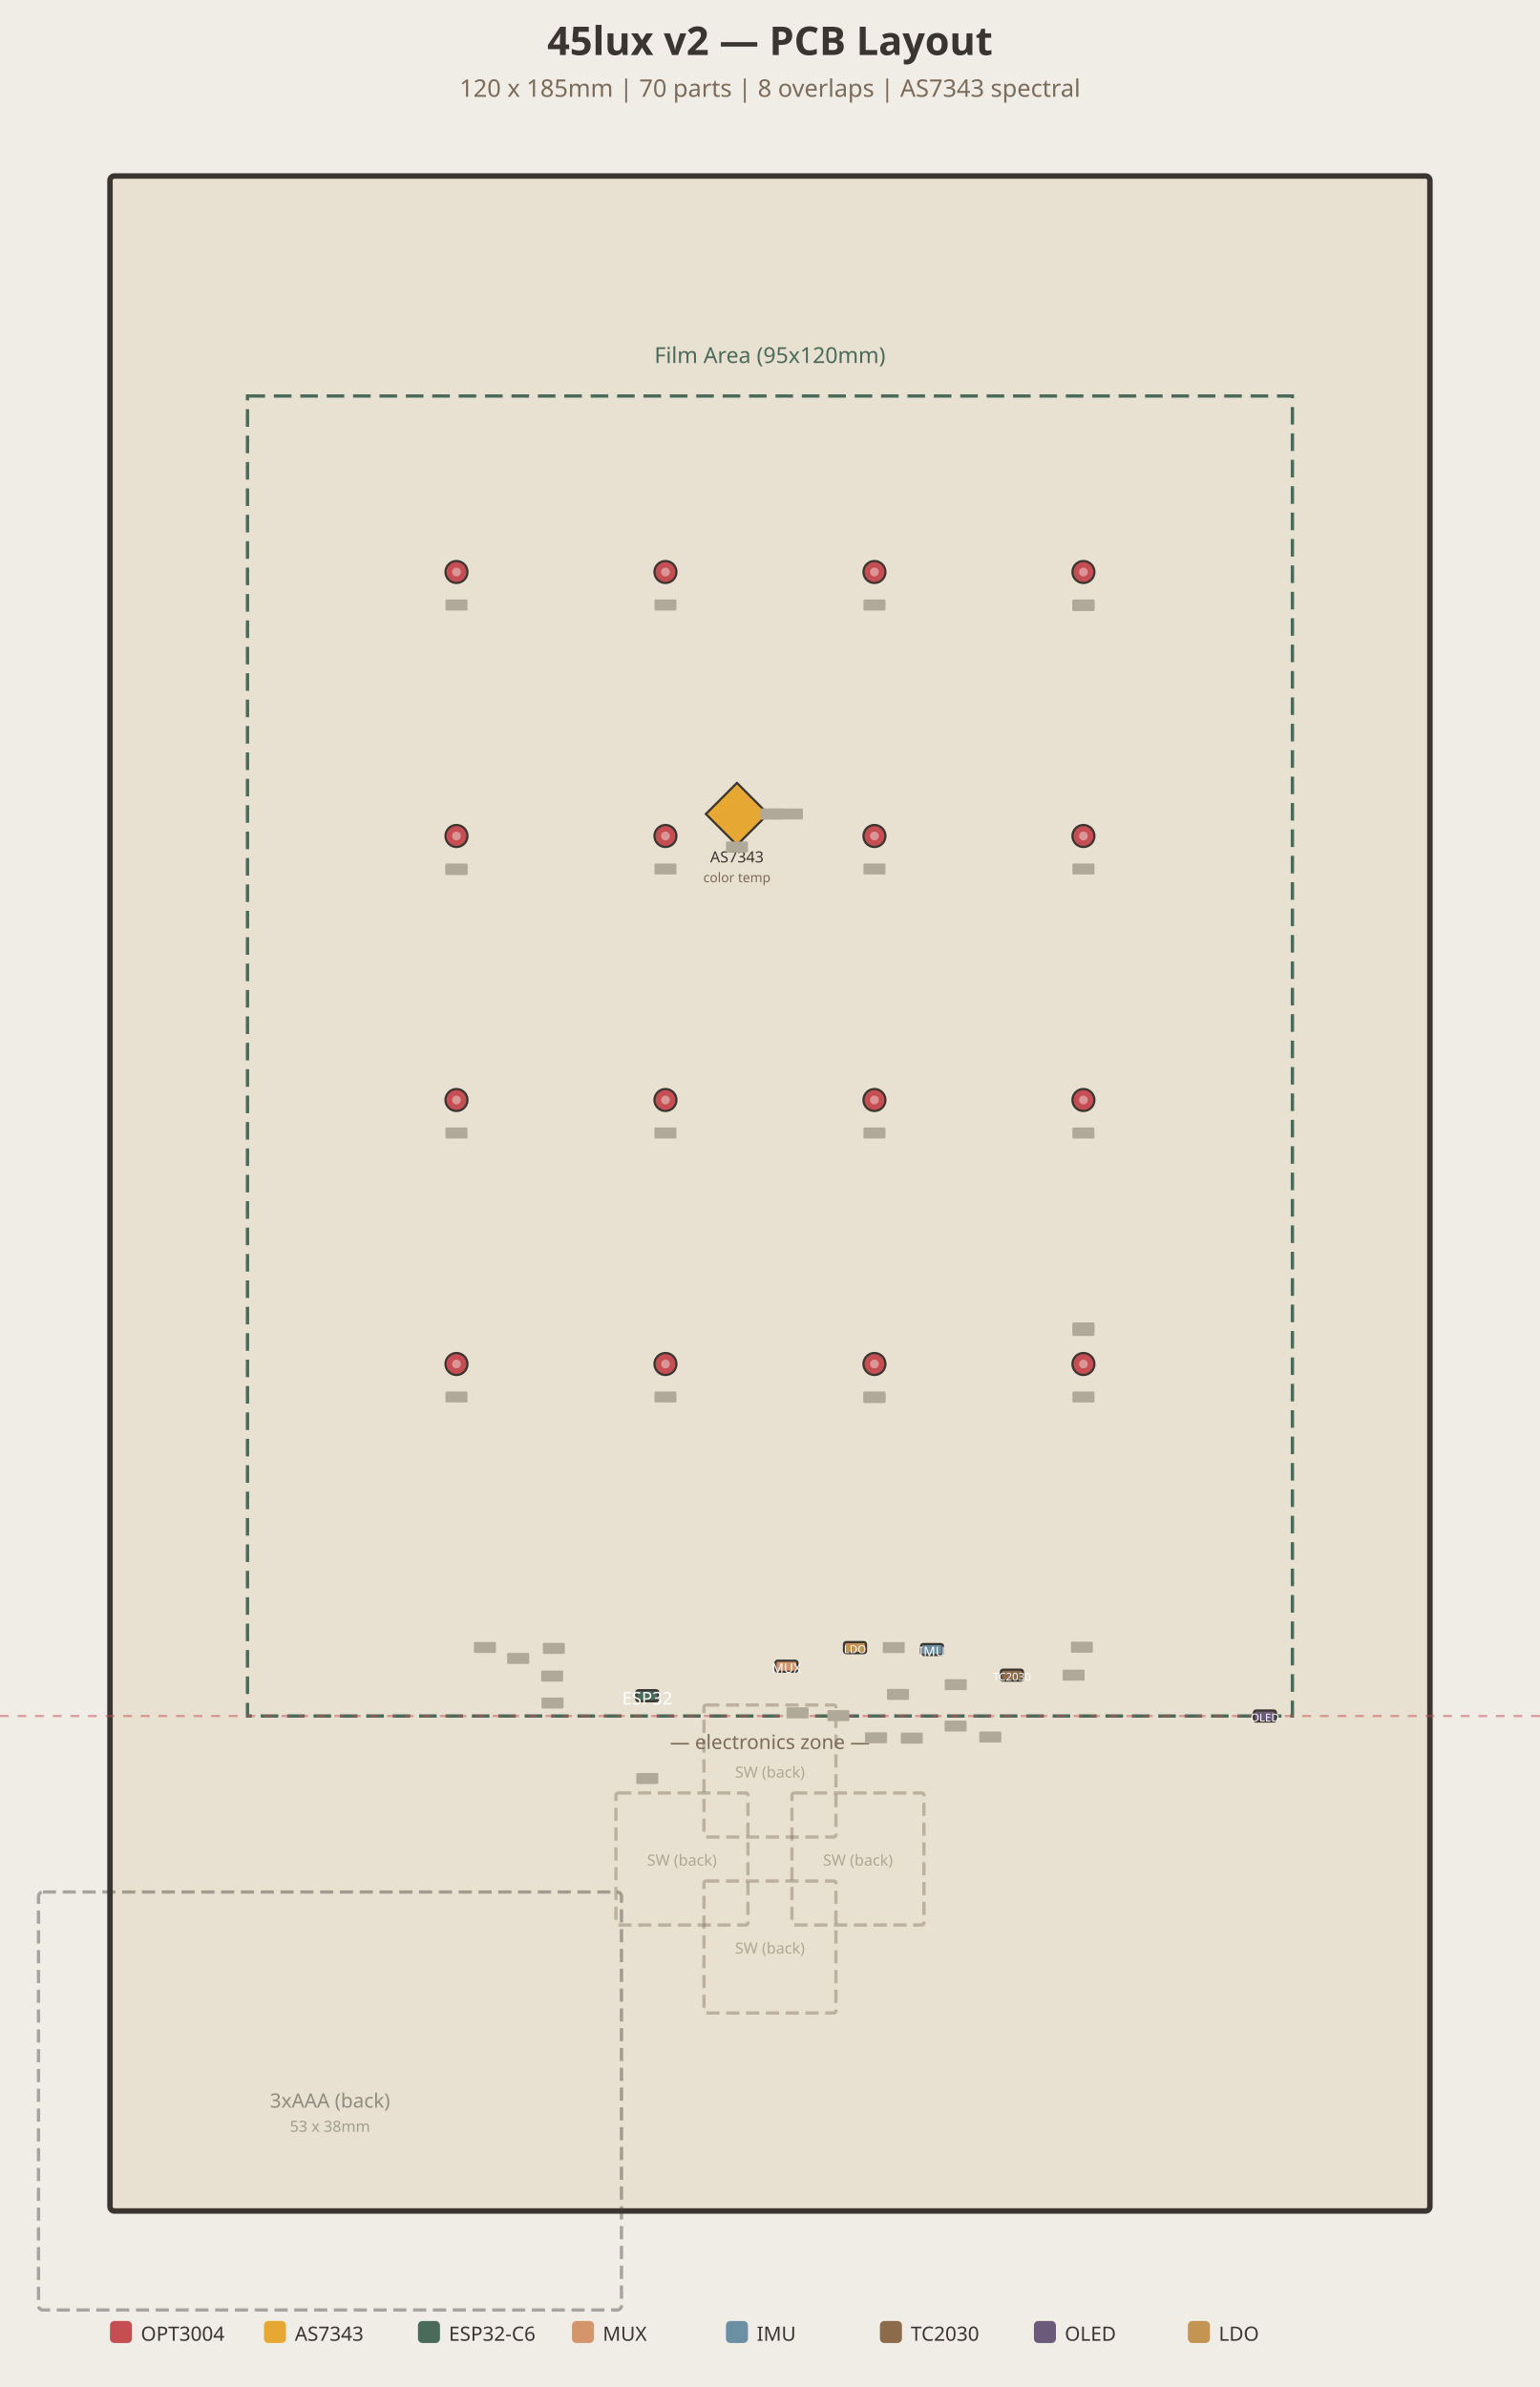
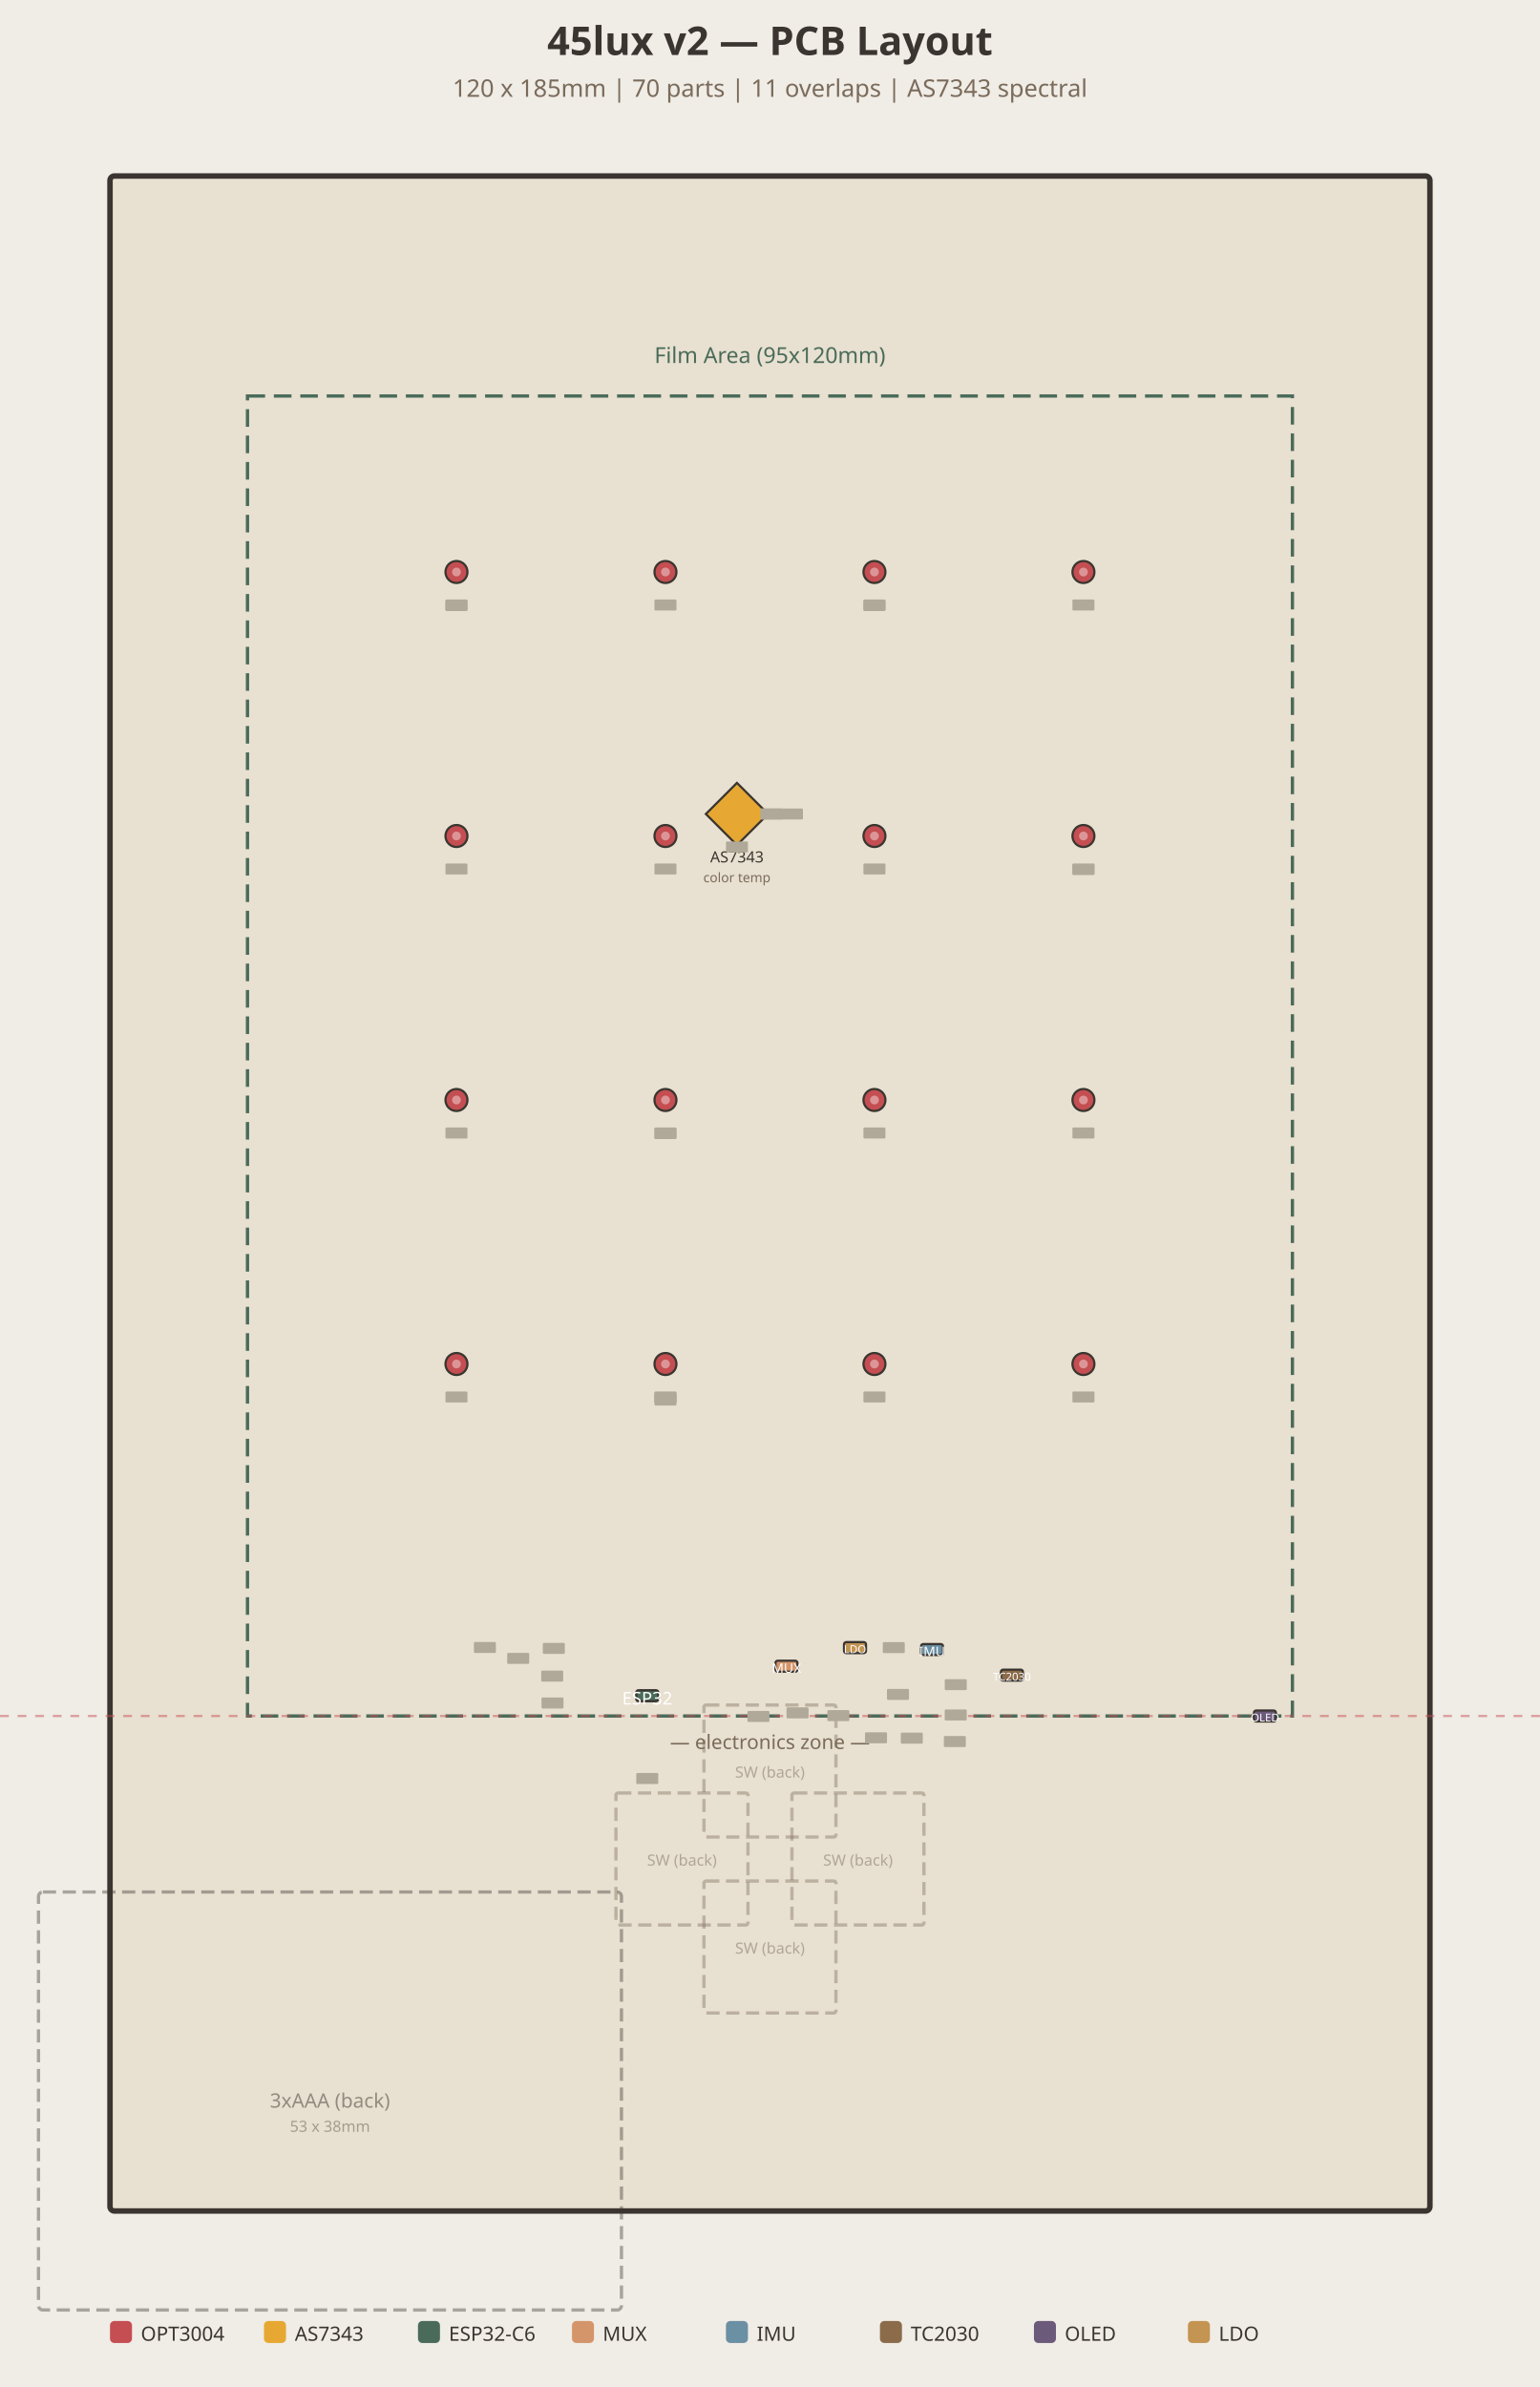
<svg xmlns="http://www.w3.org/2000/svg" width="700.0" height="1085.0">
  <rect width="700.0" height="1085.0" fill="#f0ece6" />
  <text x="350.0" y="25" text-anchor="middle" font-size="18" fill="#3a3530" font-family="sans-serif" font-weight="bold">45lux v2 — PCB Layout</text>
-   <text x="350.0" y="44" text-anchor="middle" font-size="11" fill="#7a6b5a" font-family="sans-serif">120 x 185mm | 70 parts | 8 overlaps | AS7343 spectral</text>
+   <text x="350.0" y="44" text-anchor="middle" font-size="11" fill="#7a6b5a" font-family="sans-serif">120 x 185mm | 70 parts | 11 overlaps | AS7343 spectral</text>
  <rect x="50.0" y="80.0" width="600.0" height="925.0" fill="#e8e0d0" stroke="#3a3530" stroke-width="2.5" rx="2" />
  <rect x="112.5" y="180.0" width="475.0" height="600.0" fill="none" stroke="#4a6b5a" stroke-width="1.5" stroke-dasharray="8,4" />
  <text x="350.0" y="165.0" text-anchor="middle" font-size="10" fill="#4a6b5a" font-family="sans-serif">Film Area (95x120mm)</text>
  <line x1="0.0" y1="780.0" x2="700.0" y2="780.0" stroke="#c44e52" stroke-width="1" stroke-dasharray="4,4" opacity="0.5" />
  <text x="350.0" y="795.0" text-anchor="middle" font-size="9" fill="#7a6b5a" font-family="sans-serif">— electronics zone —</text>
  <rect x="17.5" y="860.0" width="265.0" height="190.0" fill="none" stroke="#3a3530" stroke-width="1.5" stroke-dasharray="6,3" rx="2" opacity="0.4" />
  <text x="150.0" y="958.0" text-anchor="middle" font-size="9" fill="#3a3530" opacity="0.5" font-family="sans-serif">3xAAA (back)</text>
  <text x="150.0" y="969.0" text-anchor="middle" font-size="7" fill="#3a3530" opacity="0.4" font-family="sans-serif">53 x 38mm</text>
  <circle cx="207.5" cy="260.0" r="5" fill="#c44e52" stroke="#3a3530" stroke-width="1" />
  <circle cx="207.5" cy="260.0" r="2" fill="white" opacity="0.4" />
  <rect x="202.5" y="272.5" width="10.0" height="5.0" fill="#b0a898" stroke="none" rx="0.5" />
  <circle cx="302.5" cy="260.0" r="5" fill="#c44e52" stroke="#3a3530" stroke-width="1" />
  <circle cx="302.5" cy="260.0" r="2" fill="white" opacity="0.4" />
  <rect x="297.5" y="272.5" width="10.0" height="5.0" fill="#b0a898" stroke="none" rx="0.5" />
  <circle cx="397.5" cy="260.0" r="5" fill="#c44e52" stroke="#3a3530" stroke-width="1" />
  <circle cx="397.5" cy="260.0" r="2" fill="white" opacity="0.4" />
  <rect x="392.5" y="272.5" width="10.0" height="5.0" fill="#b0a898" stroke="none" rx="0.5" />
  <circle cx="492.5" cy="260.0" r="5" fill="#c44e52" stroke="#3a3530" stroke-width="1" />
  <circle cx="492.5" cy="260.0" r="2" fill="white" opacity="0.4" />
  <rect x="487.5" y="272.5" width="10.0" height="5.0" fill="#b0a898" stroke="none" rx="0.5" />
  <circle cx="207.5" cy="380.0" r="5" fill="#c44e52" stroke="#3a3530" stroke-width="1" />
  <circle cx="207.5" cy="380.0" r="2" fill="white" opacity="0.4" />
  <rect x="202.5" y="392.5" width="10.0" height="5.0" fill="#b0a898" stroke="none" rx="0.5" />
  <circle cx="302.5" cy="380.0" r="5" fill="#c44e52" stroke="#3a3530" stroke-width="1" />
  <circle cx="302.5" cy="380.0" r="2" fill="white" opacity="0.4" />
  <rect x="297.5" y="392.5" width="10.0" height="5.0" fill="#b0a898" stroke="none" rx="0.5" />
  <circle cx="397.5" cy="380.0" r="5" fill="#c44e52" stroke="#3a3530" stroke-width="1" />
  <circle cx="397.5" cy="380.0" r="2" fill="white" opacity="0.4" />
  <rect x="392.5" y="392.5" width="10.0" height="5.0" fill="#b0a898" stroke="none" rx="0.5" />
  <circle cx="492.5" cy="380.0" r="5" fill="#c44e52" stroke="#3a3530" stroke-width="1" />
  <circle cx="492.5" cy="380.0" r="2" fill="white" opacity="0.4" />
  <rect x="487.5" y="392.5" width="10.0" height="5.0" fill="#b0a898" stroke="none" rx="0.5" />
  <circle cx="207.5" cy="500.0" r="5" fill="#c44e52" stroke="#3a3530" stroke-width="1" />
  <circle cx="207.5" cy="500.0" r="2" fill="white" opacity="0.4" />
  <rect x="202.5" y="512.5" width="10.0" height="5.0" fill="#b0a898" stroke="none" rx="0.5" />
  <circle cx="302.5" cy="500.0" r="5" fill="#c44e52" stroke="#3a3530" stroke-width="1" />
  <circle cx="302.5" cy="500.0" r="2" fill="white" opacity="0.4" />
  <rect x="297.5" y="512.5" width="10.0" height="5.0" fill="#b0a898" stroke="none" rx="0.5" />
  <circle cx="397.5" cy="500.0" r="5" fill="#c44e52" stroke="#3a3530" stroke-width="1" />
  <circle cx="397.5" cy="500.0" r="2" fill="white" opacity="0.4" />
  <rect x="392.5" y="512.5" width="10.0" height="5.0" fill="#b0a898" stroke="none" rx="0.5" />
  <circle cx="492.5" cy="500.0" r="5" fill="#c44e52" stroke="#3a3530" stroke-width="1" />
  <circle cx="492.5" cy="500.0" r="2" fill="white" opacity="0.4" />
  <rect x="487.5" y="512.5" width="10.0" height="5.0" fill="#b0a898" stroke="none" rx="0.5" />
  <circle cx="207.5" cy="620.0" r="5" fill="#c44e52" stroke="#3a3530" stroke-width="1" />
  <circle cx="207.5" cy="620.0" r="2" fill="white" opacity="0.4" />
  <rect x="202.5" y="632.5" width="10.0" height="5.0" fill="#b0a898" stroke="none" rx="0.5" />
  <circle cx="302.5" cy="620.0" r="5" fill="#c44e52" stroke="#3a3530" stroke-width="1" />
  <circle cx="302.5" cy="620.0" r="2" fill="white" opacity="0.4" />
  <rect x="297.5" y="632.5" width="10.0" height="5.0" fill="#b0a898" stroke="none" rx="0.5" />
  <circle cx="397.5" cy="620.0" r="5" fill="#c44e52" stroke="#3a3530" stroke-width="1" />
  <circle cx="397.5" cy="620.0" r="2" fill="white" opacity="0.4" />
  <rect x="392.5" y="632.5" width="10.0" height="5.0" fill="#b0a898" stroke="none" rx="0.5" />
  <circle cx="492.5" cy="620.0" r="5" fill="#c44e52" stroke="#3a3530" stroke-width="1" />
  <circle cx="492.5" cy="620.0" r="2" fill="white" opacity="0.4" />
  <rect x="487.5" y="632.5" width="10.0" height="5.0" fill="#b0a898" stroke="none" rx="0.5" />
  <rect x="325.0" y="360.0" width="20" height="20" fill="#e6a832" stroke="#3a3530" stroke-width="1" transform="rotate(45 335.0 370.0)" />
  <text x="335.0" y="392.0" text-anchor="middle" font-size="7" fill="#3a3530" font-family="sans-serif">AS7343</text>
  <text x="335.0" y="401.0" text-anchor="middle" font-size="6" fill="#7a6b5a" font-family="sans-serif">color temp</text>
  <rect x="330.0" y="382.5" width="10.0" height="5.0" fill="#b0a898" stroke="none" rx="0.5" />
  <rect x="355.0" y="367.5" width="10.0" height="5.0" fill="#b0a898" stroke="none" rx="0.5" />
  <rect x="570.0" y="777.5" width="10.0" height="5.0" fill="#6b5a7a" stroke="#3a3530" rx="1" />
  <text x="575.0" y="782.5" text-anchor="middle" font-size="5" fill="white" font-family="sans-serif">OLED</text>
  <rect x="320.0" y="775.0" width="60.0" height="60.0" fill="none" stroke="#7a6b5a" stroke-width="1.5" stroke-dasharray="6,3" rx="1" opacity="0.4" />
  <text x="350.0" y="808.0" text-anchor="middle" font-size="7" fill="#7a6b5a" opacity="0.5" font-family="sans-serif">SW (back)</text>
  <rect x="320.0" y="855.0" width="60.0" height="60.0" fill="none" stroke="#7a6b5a" stroke-width="1.5" stroke-dasharray="6,3" rx="1" opacity="0.4" />
  <text x="350.0" y="888.0" text-anchor="middle" font-size="7" fill="#7a6b5a" opacity="0.5" font-family="sans-serif">SW (back)</text>
  <rect x="280.0" y="815.0" width="60.0" height="60.0" fill="none" stroke="#7a6b5a" stroke-width="1.5" stroke-dasharray="6,3" rx="1" opacity="0.4" />
  <text x="310.0" y="848.0" text-anchor="middle" font-size="7" fill="#7a6b5a" opacity="0.5" font-family="sans-serif">SW (back)</text>
  <rect x="360.0" y="815.0" width="60.0" height="60.0" fill="none" stroke="#7a6b5a" stroke-width="1.5" stroke-dasharray="6,3" rx="1" opacity="0.4" />
  <text x="390.0" y="848.0" text-anchor="middle" font-size="7" fill="#7a6b5a" opacity="0.5" font-family="sans-serif">SW (back)</text>
  <rect x="383.66" y="746.411" width="10.0" height="5.0" fill="#c49452" stroke="#3a3530" rx="1" />
  <text x="388.66" y="751.411" text-anchor="middle" font-size="5" fill="white" font-family="sans-serif">LDO</text>
  <rect x="289.228" y="768.286" width="10.0" height="5.0" fill="#4a6b5a" stroke="#3a3530" rx="1" />
  <text x="294.228" y="774.786" text-anchor="middle" font-size="8" fill="white" font-family="sans-serif">ESP32</text>
  <rect x="352.503" y="754.869" width="10.0" height="5.0" fill="#d4956a" stroke="#3a3530" rx="1" />
  <text x="357.503" y="760.369" text-anchor="middle" font-size="6" fill="white" font-family="sans-serif">MUX</text>
  <rect x="418.674" y="747.297" width="10.0" height="5.0" fill="#6b8fa3" stroke="#3a3530" rx="1" />
  <text x="423.674" y="752.797" text-anchor="middle" font-size="6" fill="white" font-family="sans-serif">IMU</text>
  <rect x="403.2" y="767.679" width="10.0" height="5.0" fill="#b0a898" stroke="none" rx="0.5" />
  <rect x="454.997" y="758.919" width="10.0" height="5.0" fill="#8b6b4a" stroke="#3a3530" rx="1" />
  <text x="459.997" y="763.919" text-anchor="middle" font-size="5" fill="white" font-family="sans-serif">TC2030</text>
  <rect x="401.285" y="746.411" width="10.0" height="5.0" fill="#b0a898" stroke="none" rx="0.5" />
  <rect x="345.752" y="367.5" width="10.0" height="5.0" fill="#b0a898" stroke="none" rx="0.5" />
-   <rect x="487.5" y="602.25" width="10.0" height="5.0" fill="#b0a898" stroke="none" rx="0.5" />
-   <rect x="487.5" y="272.75" width="10.0" height="5.0" fill="#b0a898" stroke="none" rx="0.5" />
+   <rect x="297.5" y="632.75" width="10.0" height="5.0" fill="#b0a898" stroke="none" rx="0.5" />
+   <rect x="297.5" y="512.75" width="10.0" height="5.0" fill="#b0a898" stroke="none" rx="0.5" />
+   <rect x="392.5" y="272.75" width="10.0" height="5.0" fill="#b0a898" stroke="none" rx="0.5" />
+   <rect x="487.5" y="392.75" width="10.0" height="5.0" fill="#b0a898" stroke="none" rx="0.5" />
+   <rect x="202.5" y="272.75" width="10.0" height="5.0" fill="#b0a898" stroke="none" rx="0.5" />
+   <rect x="345.752" y="367.5" width="10.0" height="5.0" fill="#b0a898" stroke="none" rx="0.5" />
+   <rect x="357.542" y="776.086" width="10.0" height="5.0" fill="#b0a898" stroke="none" rx="0.5" />
+   <rect x="376.089" y="777.334" width="10.0" height="5.0" fill="#b0a898" stroke="none" rx="0.5" />
  <rect x="429.465" y="763.249" width="10.0" height="5.0" fill="#b0a898" stroke="none" rx="0.5" />
-   <rect x="202.5" y="392.75" width="10.0" height="5.0" fill="#b0a898" stroke="none" rx="0.5" />
-   <rect x="392.5" y="632.75" width="10.0" height="5.0" fill="#b0a898" stroke="none" rx="0.5" />
-   <rect x="345.752" y="367.5" width="10.0" height="5.0" fill="#b0a898" stroke="none" rx="0.5" />
-   <rect x="429.39" y="782.059" width="10.0" height="5.0" fill="#b0a898" stroke="none" rx="0.5" />
-   <rect x="376.089" y="777.334" width="10.0" height="5.0" fill="#b0a898" stroke="none" rx="0.5" />
-   <rect x="483.029" y="758.919" width="10.0" height="5.0" fill="#b0a898" stroke="none" rx="0.5" />
  <rect x="289.228" y="805.911" width="10.0" height="5.0" fill="#b0a898" stroke="none" rx="0.5" />
-   <rect x="486.817" y="746.227" width="10.0" height="5.0" fill="#b0a898" stroke="none" rx="0.5" />
-   <rect x="487.5" y="601.125" width="10.0" height="5.0" fill="#b0a898" stroke="none" rx="0.5" />
-   <rect x="357.542" y="776.086" width="10.0" height="5.0" fill="#b0a898" stroke="none" rx="0.5" />
+   <rect x="429.44" y="777.039" width="10.0" height="5.0" fill="#b0a898" stroke="none" rx="0.5" />
+   <rect x="297.5" y="633.875" width="10.0" height="5.0" fill="#b0a898" stroke="none" rx="0.5" />
+   <rect x="339.755" y="777.709" width="10.0" height="5.0" fill="#b0a898" stroke="none" rx="0.5" />
  <rect x="409.475" y="787.563" width="10.0" height="5.0" fill="#b0a898" stroke="none" rx="0.5" />
  <rect x="393.215" y="787.406" width="10.0" height="5.0" fill="#b0a898" stroke="none" rx="0.5" />
-   <rect x="445.174" y="787.053" width="10.0" height="5.0" fill="#b0a898" stroke="none" rx="0.5" />
+   <rect x="429.05" y="789.091" width="10.0" height="5.0" fill="#b0a898" stroke="none" rx="0.5" />
  <rect x="246.755" y="746.77" width="10.0" height="5.0" fill="#b0a898" stroke="none" rx="0.5" />
  <rect x="246.009" y="759.37" width="10.0" height="5.0" fill="#b0a898" stroke="none" rx="0.5" />
  <rect x="230.554" y="751.324" width="10.0" height="5.0" fill="#b0a898" stroke="none" rx="0.5" />
  <rect x="215.428" y="746.351" width="10.0" height="5.0" fill="#b0a898" stroke="none" rx="0.5" />
  <rect x="246.151" y="771.587" width="10.0" height="5.0" fill="#b0a898" stroke="none" rx="0.5" />
  <rect x="50" y="1055.0" width="10" height="10" fill="#c44e52" rx="2" />
  <text x="64" y="1064.0" font-size="9" fill="#3a3530" font-family="sans-serif">OPT3004</text>
  <rect x="120" y="1055.0" width="10" height="10" fill="#e6a832" rx="2" />
  <text x="134" y="1064.0" font-size="9" fill="#3a3530" font-family="sans-serif">AS7343</text>
  <rect x="190" y="1055.0" width="10" height="10" fill="#4a6b5a" rx="2" />
  <text x="204" y="1064.0" font-size="9" fill="#3a3530" font-family="sans-serif">ESP32-C6</text>
  <rect x="260" y="1055.0" width="10" height="10" fill="#d4956a" rx="2" />
  <text x="274" y="1064.0" font-size="9" fill="#3a3530" font-family="sans-serif">MUX</text>
  <rect x="330" y="1055.0" width="10" height="10" fill="#6b8fa3" rx="2" />
  <text x="344" y="1064.0" font-size="9" fill="#3a3530" font-family="sans-serif">IMU</text>
  <rect x="400" y="1055.0" width="10" height="10" fill="#8b6b4a" rx="2" />
  <text x="414" y="1064.0" font-size="9" fill="#3a3530" font-family="sans-serif">TC2030</text>
  <rect x="470" y="1055.0" width="10" height="10" fill="#6b5a7a" rx="2" />
  <text x="484" y="1064.0" font-size="9" fill="#3a3530" font-family="sans-serif">OLED</text>
  <rect x="540" y="1055.0" width="10" height="10" fill="#c49452" rx="2" />
  <text x="554" y="1064.0" font-size="9" fill="#3a3530" font-family="sans-serif">LDO</text>
</svg>
